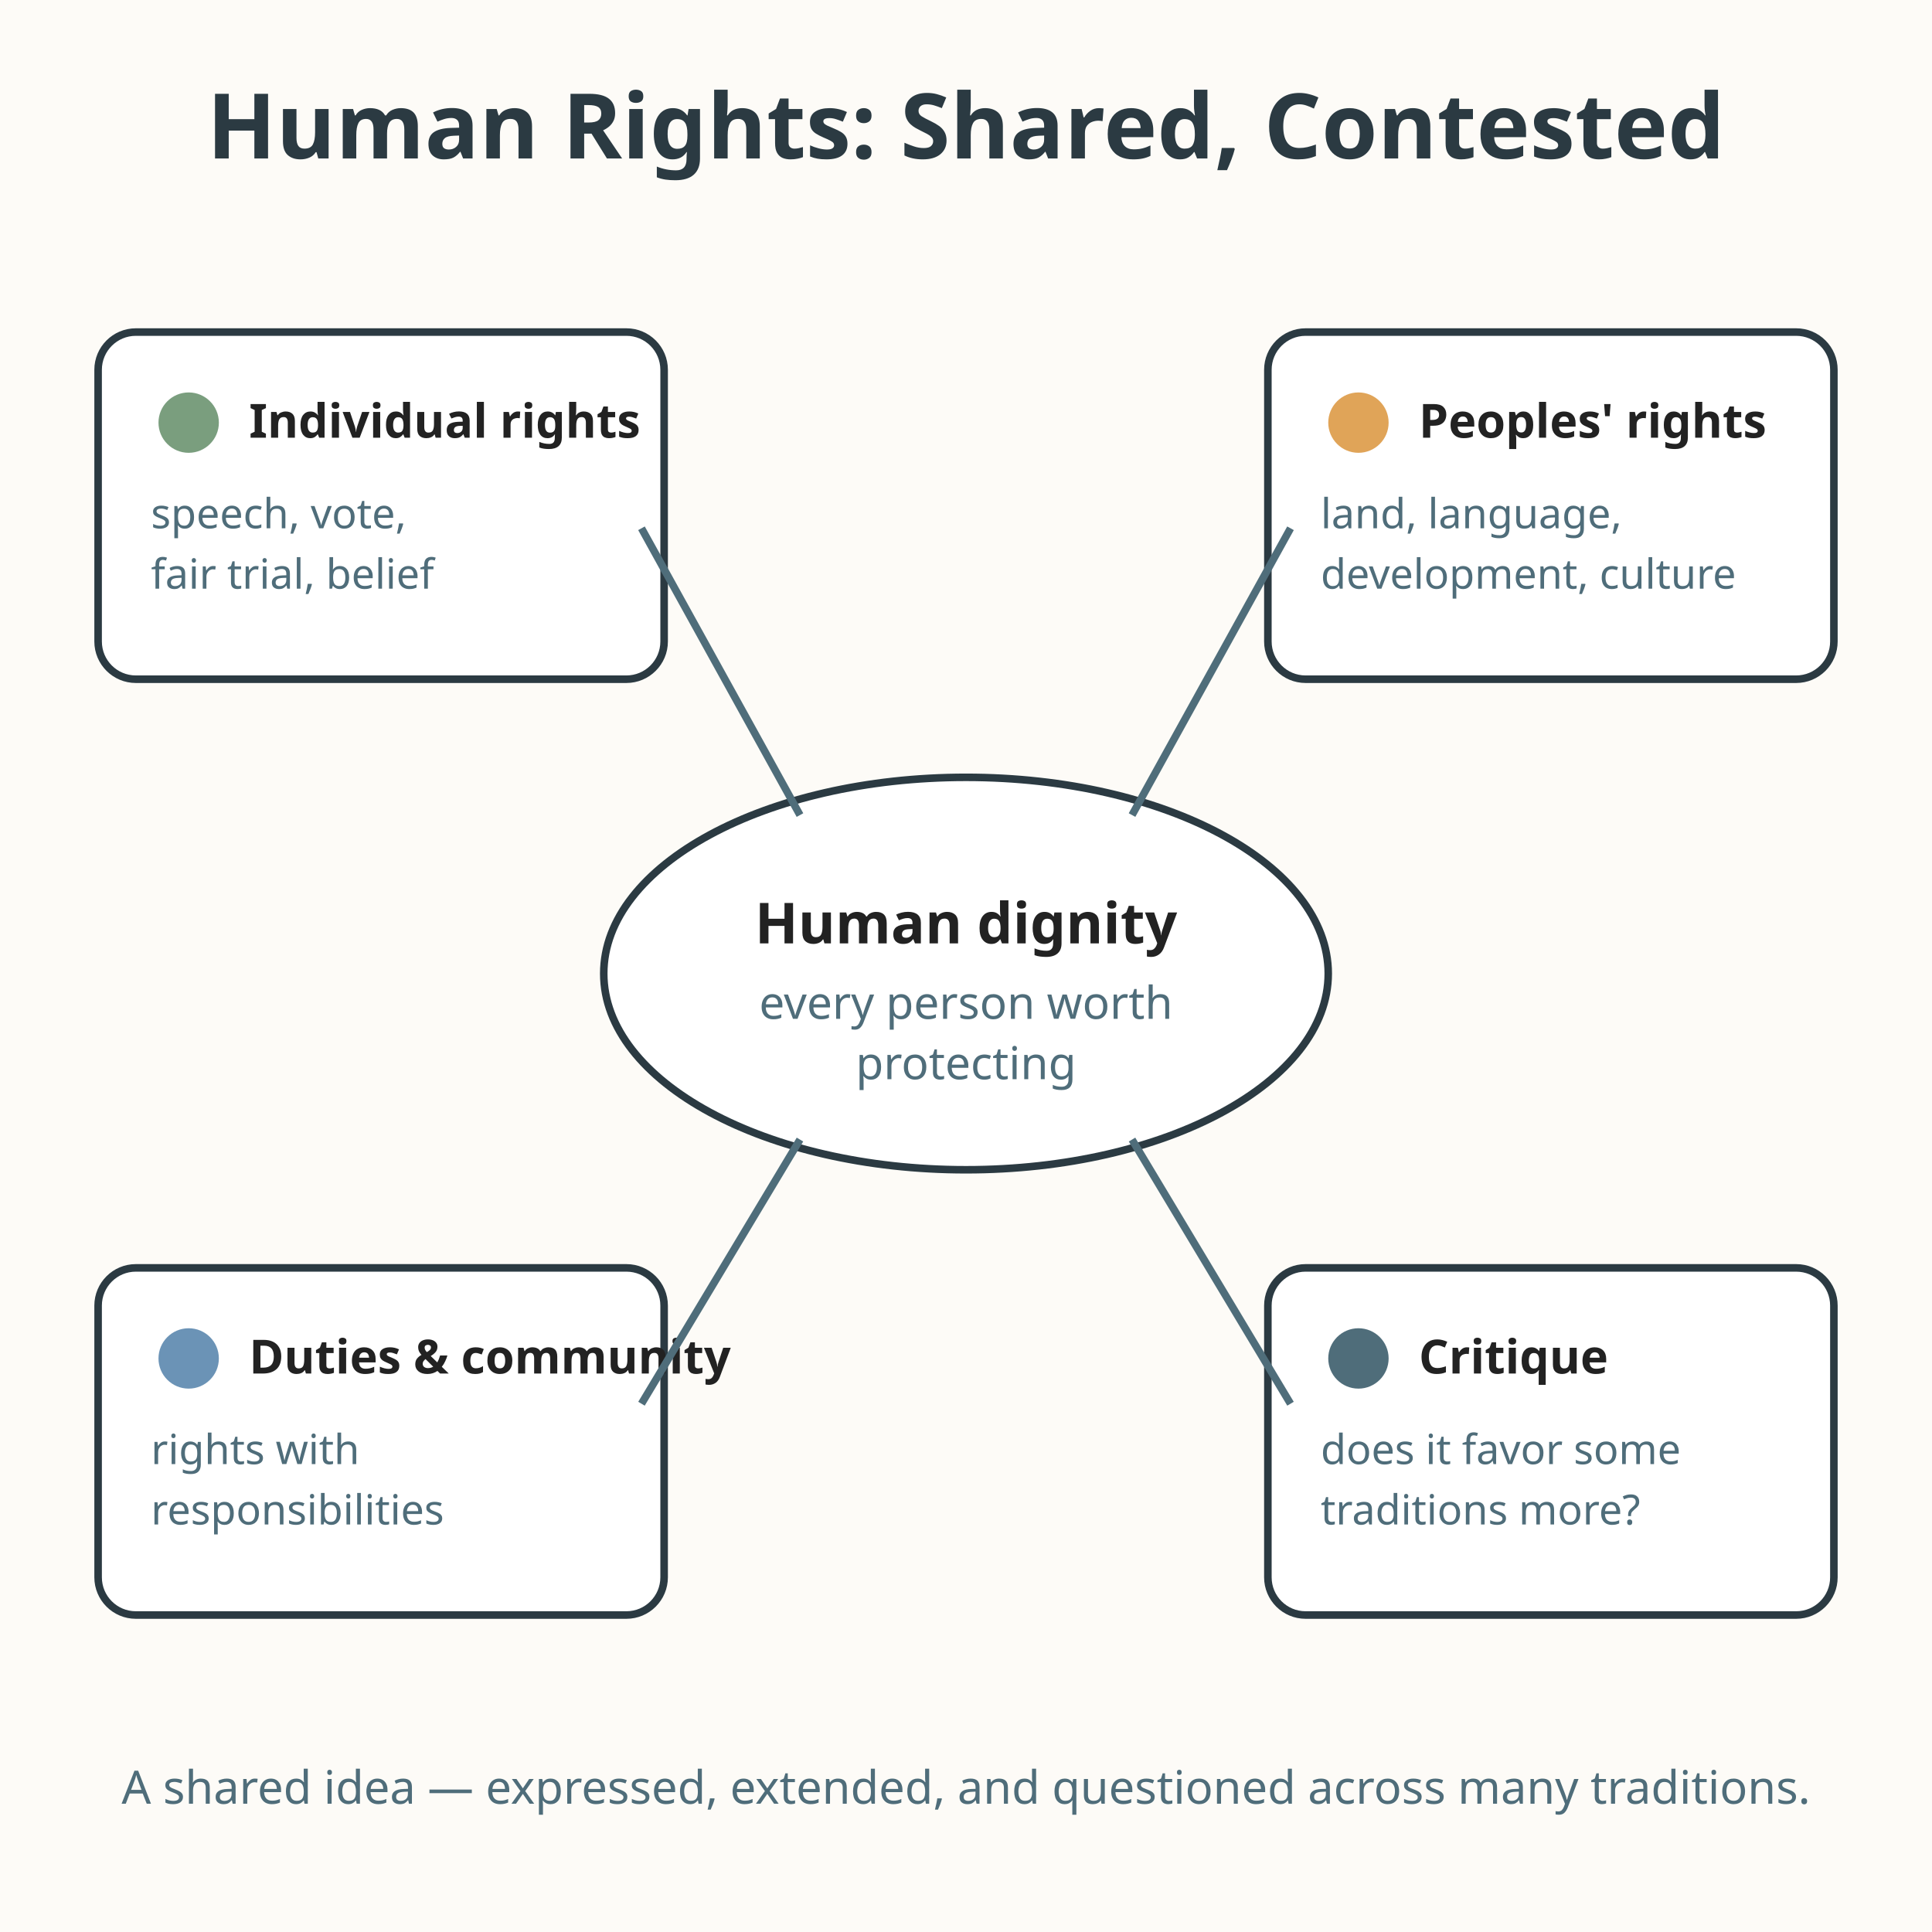
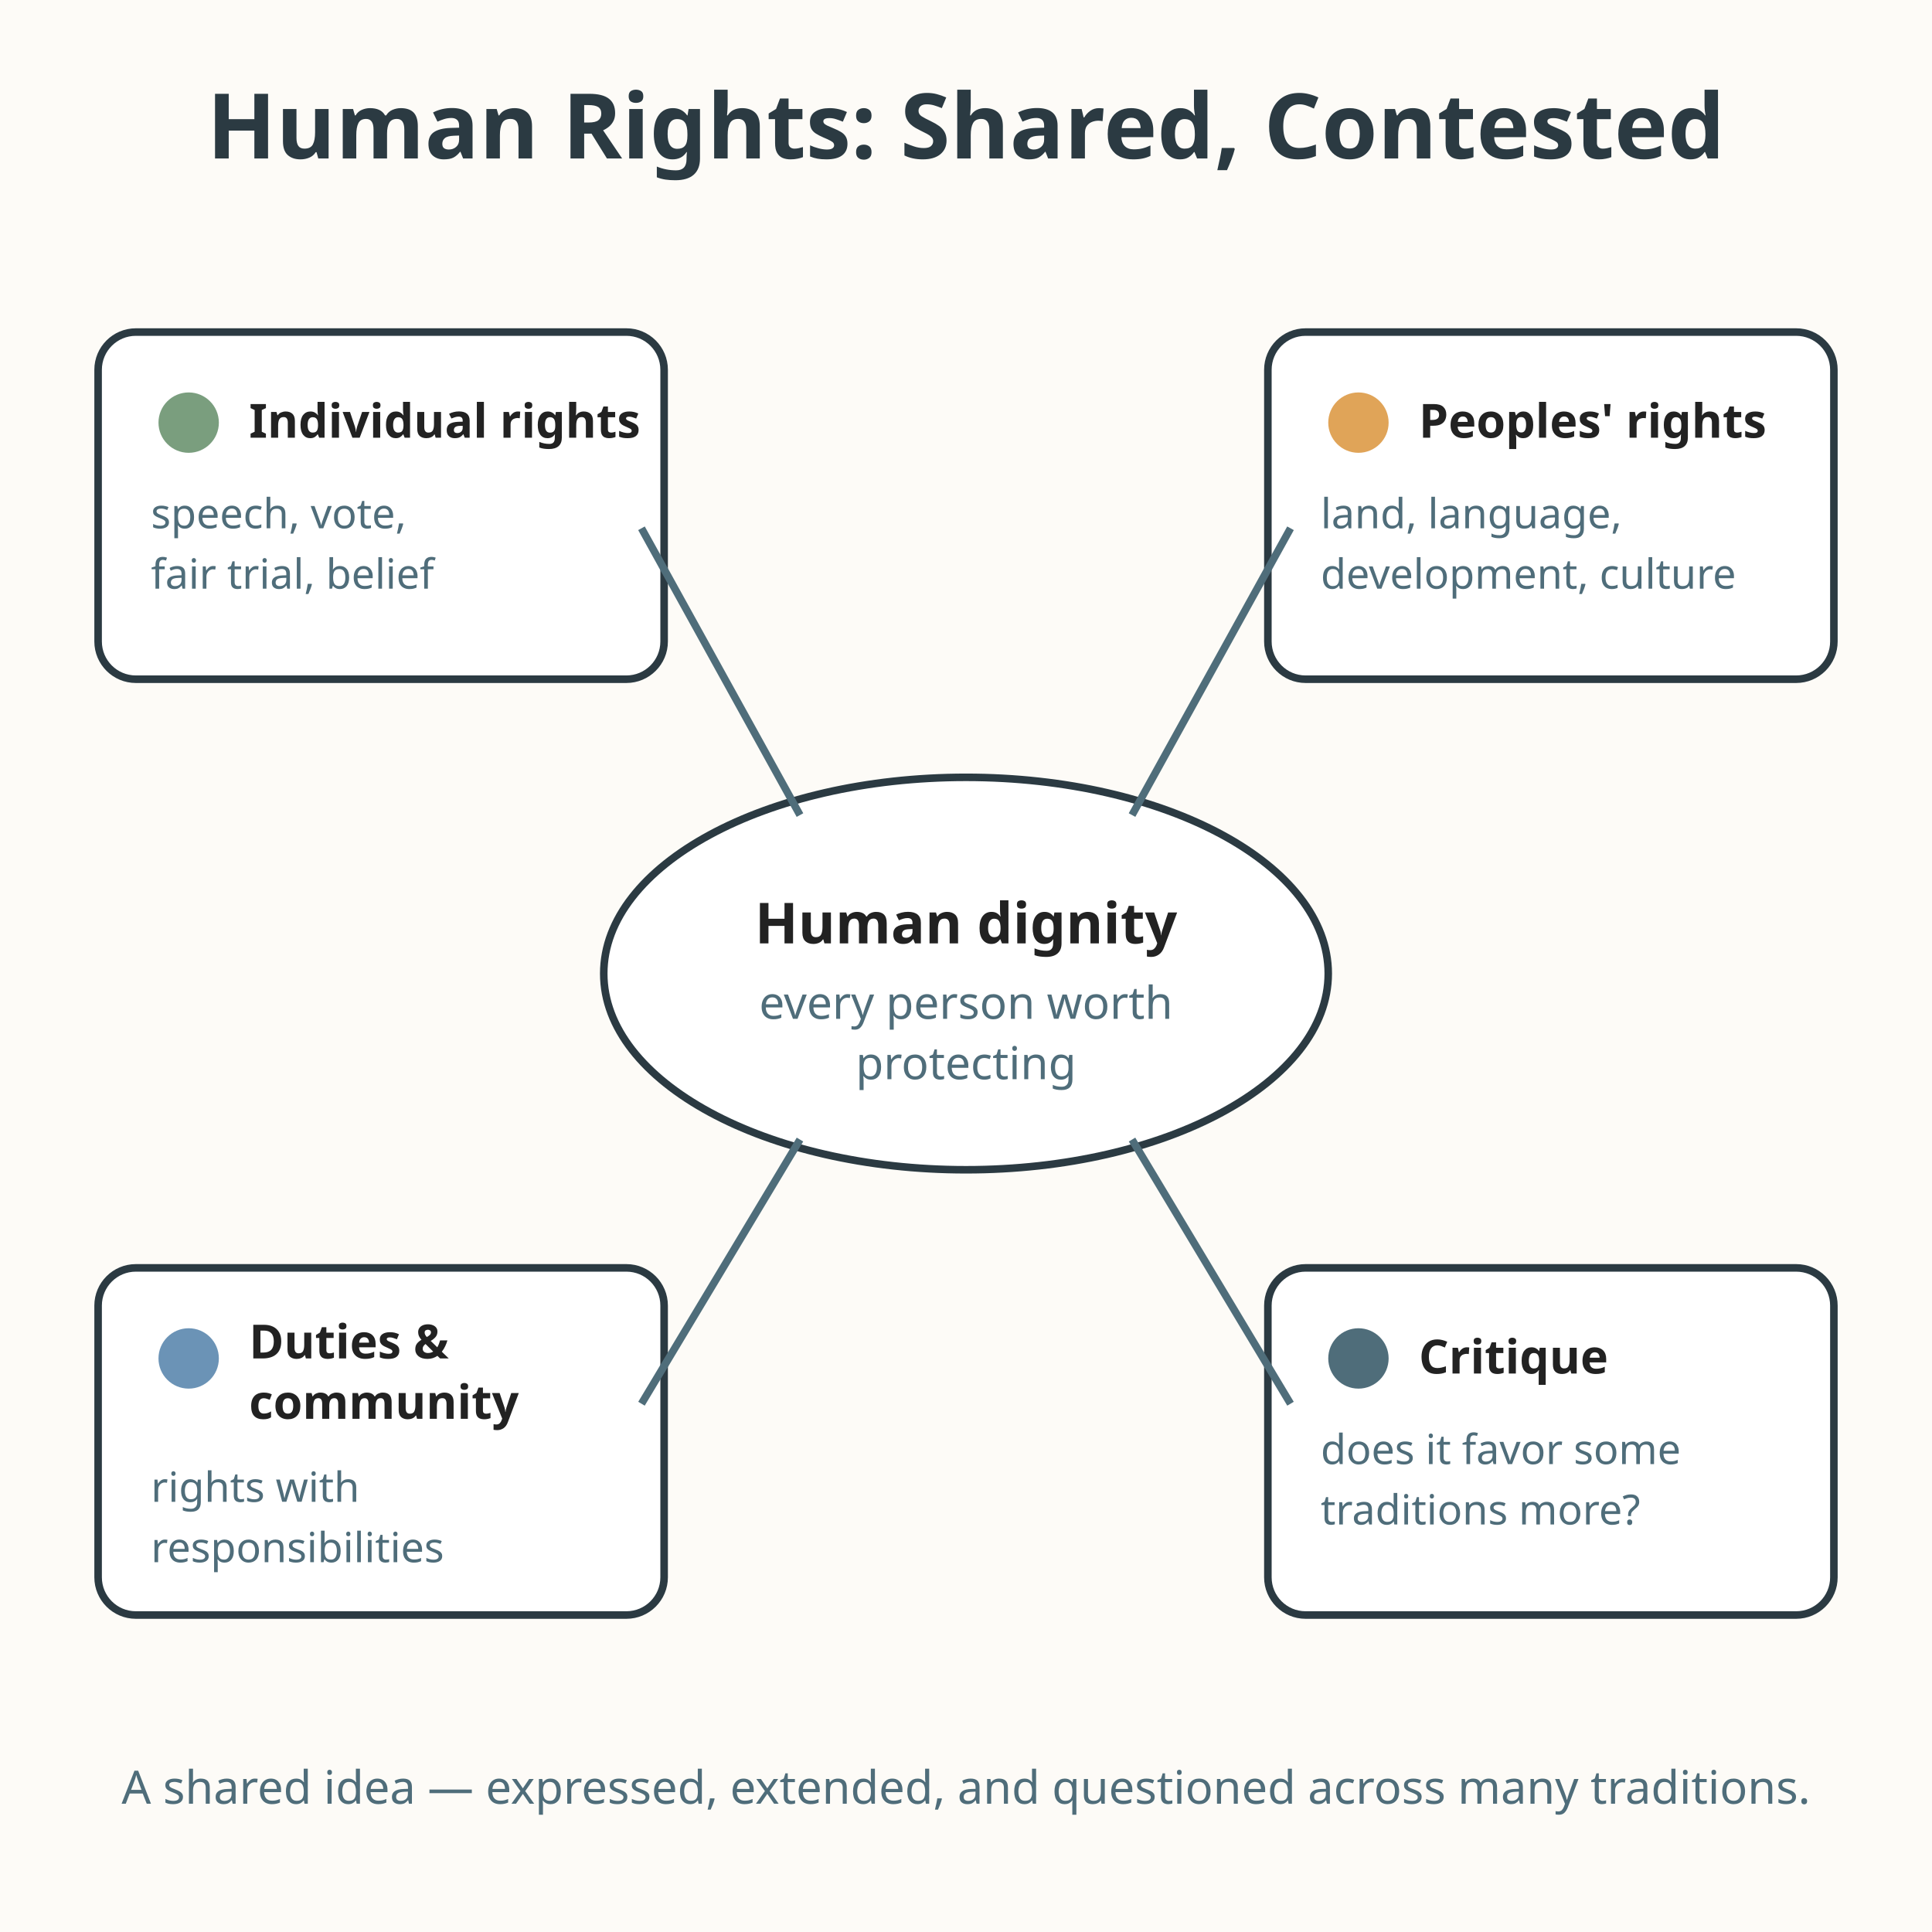
<svg xmlns="http://www.w3.org/2000/svg" viewBox="0 0 512 512" role="img" aria-labelledby="title-L-09-011-09-human-rights-map desc-L-09-011-09-human-rights-map">
  <rect width="512" height="512" fill="#fdfbf7" />
  <text x="256" y="42" text-anchor="middle" font-family="sans-serif" font-size="24" font-weight="bold" fill="#2b3a42">Human Rights: Shared, Contested</text>
  <ellipse cx="256" cy="258" rx="96" ry="52" fill="#ffffff" stroke="#2b3a42" stroke-width="2" />
  <text x="256" y="250" text-anchor="middle" font-family="sans-serif" font-size="15" font-weight="bold" fill="#222222">Human dignity</text>
  <text x="256" y="270" text-anchor="middle" font-family="sans-serif" font-size="12" fill="#4f6d7a">every person worth</text>
  <text x="256" y="286" text-anchor="middle" font-family="sans-serif" font-size="12" fill="#4f6d7a">protecting</text>
  <rect x="26" y="88" width="150" height="92" rx="10" fill="#ffffff" stroke="#2b3a42" stroke-width="2" />
  <circle cx="50" cy="112" r="8" fill="#7a9e7e" />
  <text x="66" y="116" font-family="sans-serif" font-size="12.5" font-weight="bold" fill="#222222">Individual rights</text>
  <text x="40" y="140" font-family="sans-serif" font-size="11" fill="#4f6d7a">speech, vote,</text>
  <text x="40" y="156" font-family="sans-serif" font-size="11" fill="#4f6d7a">fair trial, belief</text>
  <rect x="336" y="88" width="150" height="92" rx="10" fill="#ffffff" stroke="#2b3a42" stroke-width="2" />
  <circle cx="360" cy="112" r="8" fill="#e0a458" />
  <text x="376" y="116" font-family="sans-serif" font-size="12.5" font-weight="bold" fill="#222222">Peoples' rights</text>
  <text x="350" y="140" font-family="sans-serif" font-size="11" fill="#4f6d7a">land, language,</text>
  <text x="350" y="156" font-family="sans-serif" font-size="11" fill="#4f6d7a">development, culture</text>
  <rect x="26" y="336" width="150" height="92" rx="10" fill="#ffffff" stroke="#2b3a42" stroke-width="2" />
  <circle cx="50" cy="360" r="8" fill="#6b93b6" />
-   <text x="66" y="364" font-family="sans-serif" font-size="12.5" font-weight="bold" fill="#222222">Duties &amp; community</text>
-   <text x="40" y="388" font-family="sans-serif" font-size="11" fill="#4f6d7a">rights with</text>
-   <text x="40" y="404" font-family="sans-serif" font-size="11" fill="#4f6d7a">responsibilities</text>
+   <text x="66" y="360" font-family="sans-serif" font-size="12.5" font-weight="bold" fill="#222222">Duties &amp;</text>
+   <text x="66" y="376" font-family="sans-serif" font-size="12.5" font-weight="bold" fill="#222222">community</text>
+   <text x="40" y="398" font-family="sans-serif" font-size="11" fill="#4f6d7a">rights with</text>
+   <text x="40" y="414" font-family="sans-serif" font-size="11" fill="#4f6d7a">responsibilities</text>
  <rect x="336" y="336" width="150" height="92" rx="10" fill="#ffffff" stroke="#2b3a42" stroke-width="2" />
  <circle cx="360" cy="360" r="8" fill="#4f6d7a" />
  <text x="376" y="364" font-family="sans-serif" font-size="12.5" font-weight="bold" fill="#222222">Critique</text>
  <text x="350" y="388" font-family="sans-serif" font-size="11" fill="#4f6d7a">does it favor some</text>
  <text x="350" y="404" font-family="sans-serif" font-size="11" fill="#4f6d7a">traditions more?</text>
  <path d="M170 140 L212 216" fill="none" stroke="#4f6d7a" stroke-width="2" />
  <path d="M342 140 L300 216" fill="none" stroke="#4f6d7a" stroke-width="2" />
  <path d="M170 372 L212 302" fill="none" stroke="#4f6d7a" stroke-width="2" />
  <path d="M342 372 L300 302" fill="none" stroke="#4f6d7a" stroke-width="2" />
  <text x="256" y="478" text-anchor="middle" font-family="sans-serif" font-size="12.2" fill="#4f6d7a">A shared idea — expressed, extended, and questioned across many traditions.</text>
</svg>
